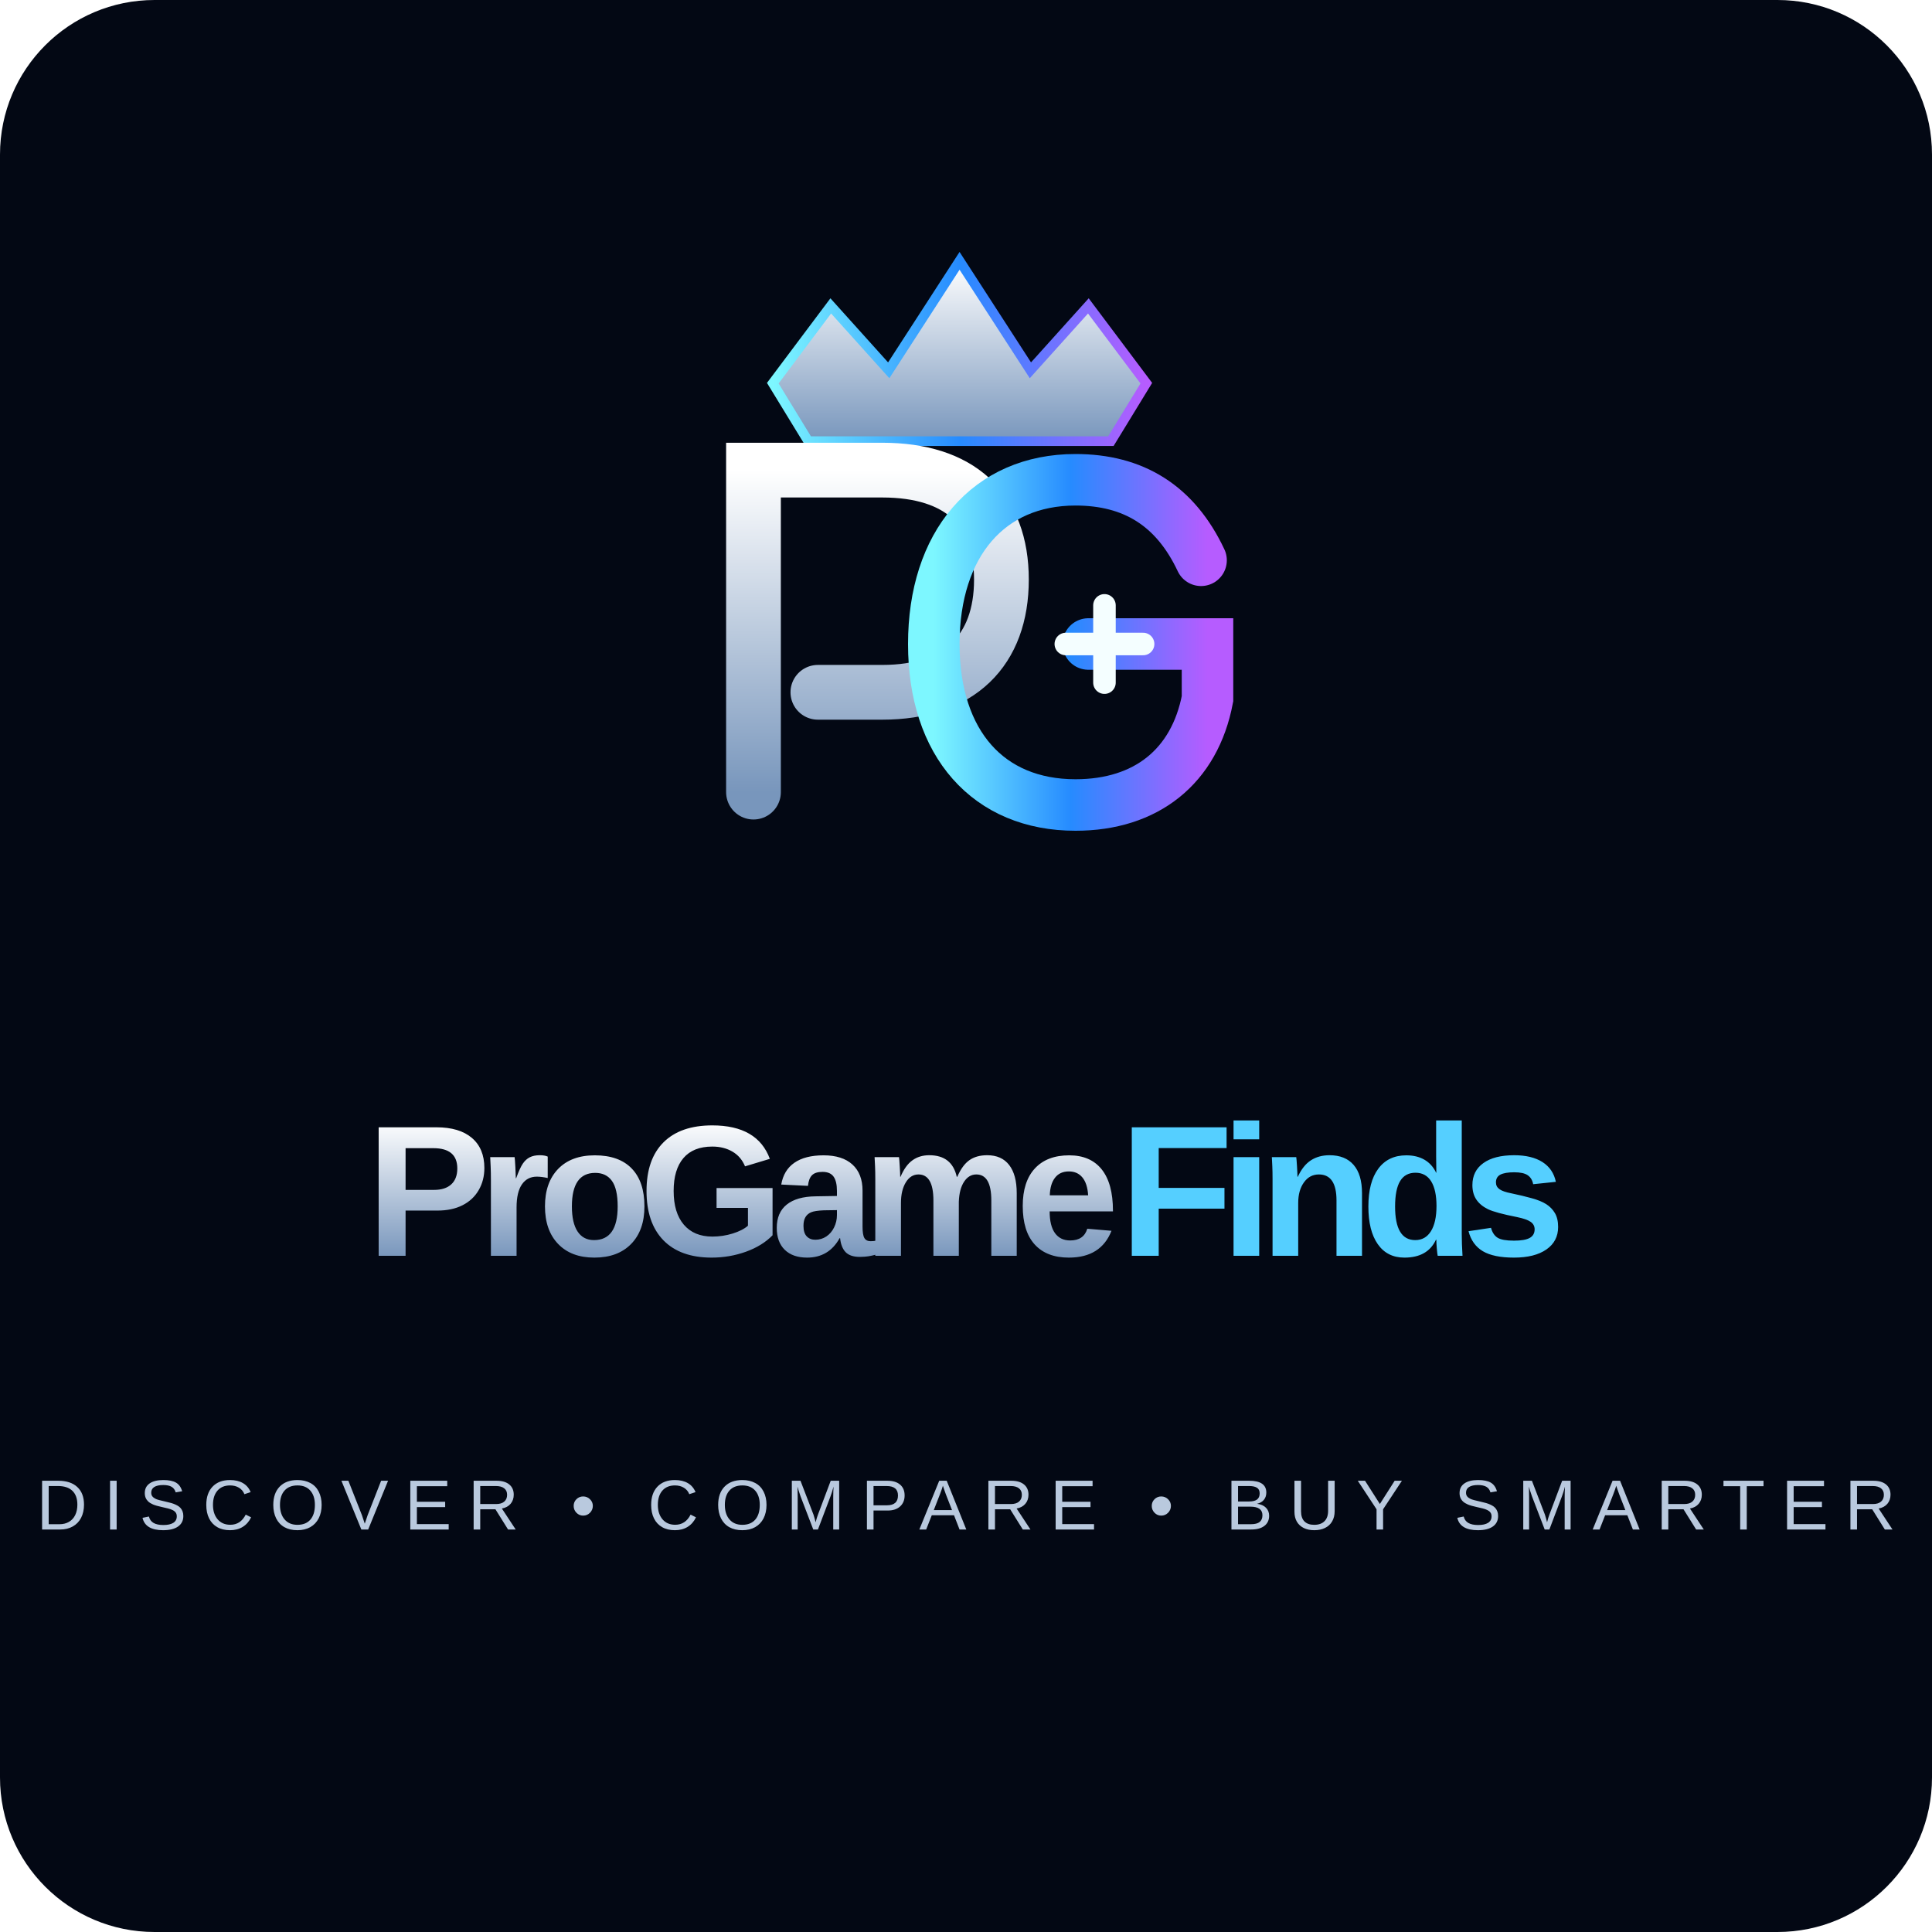
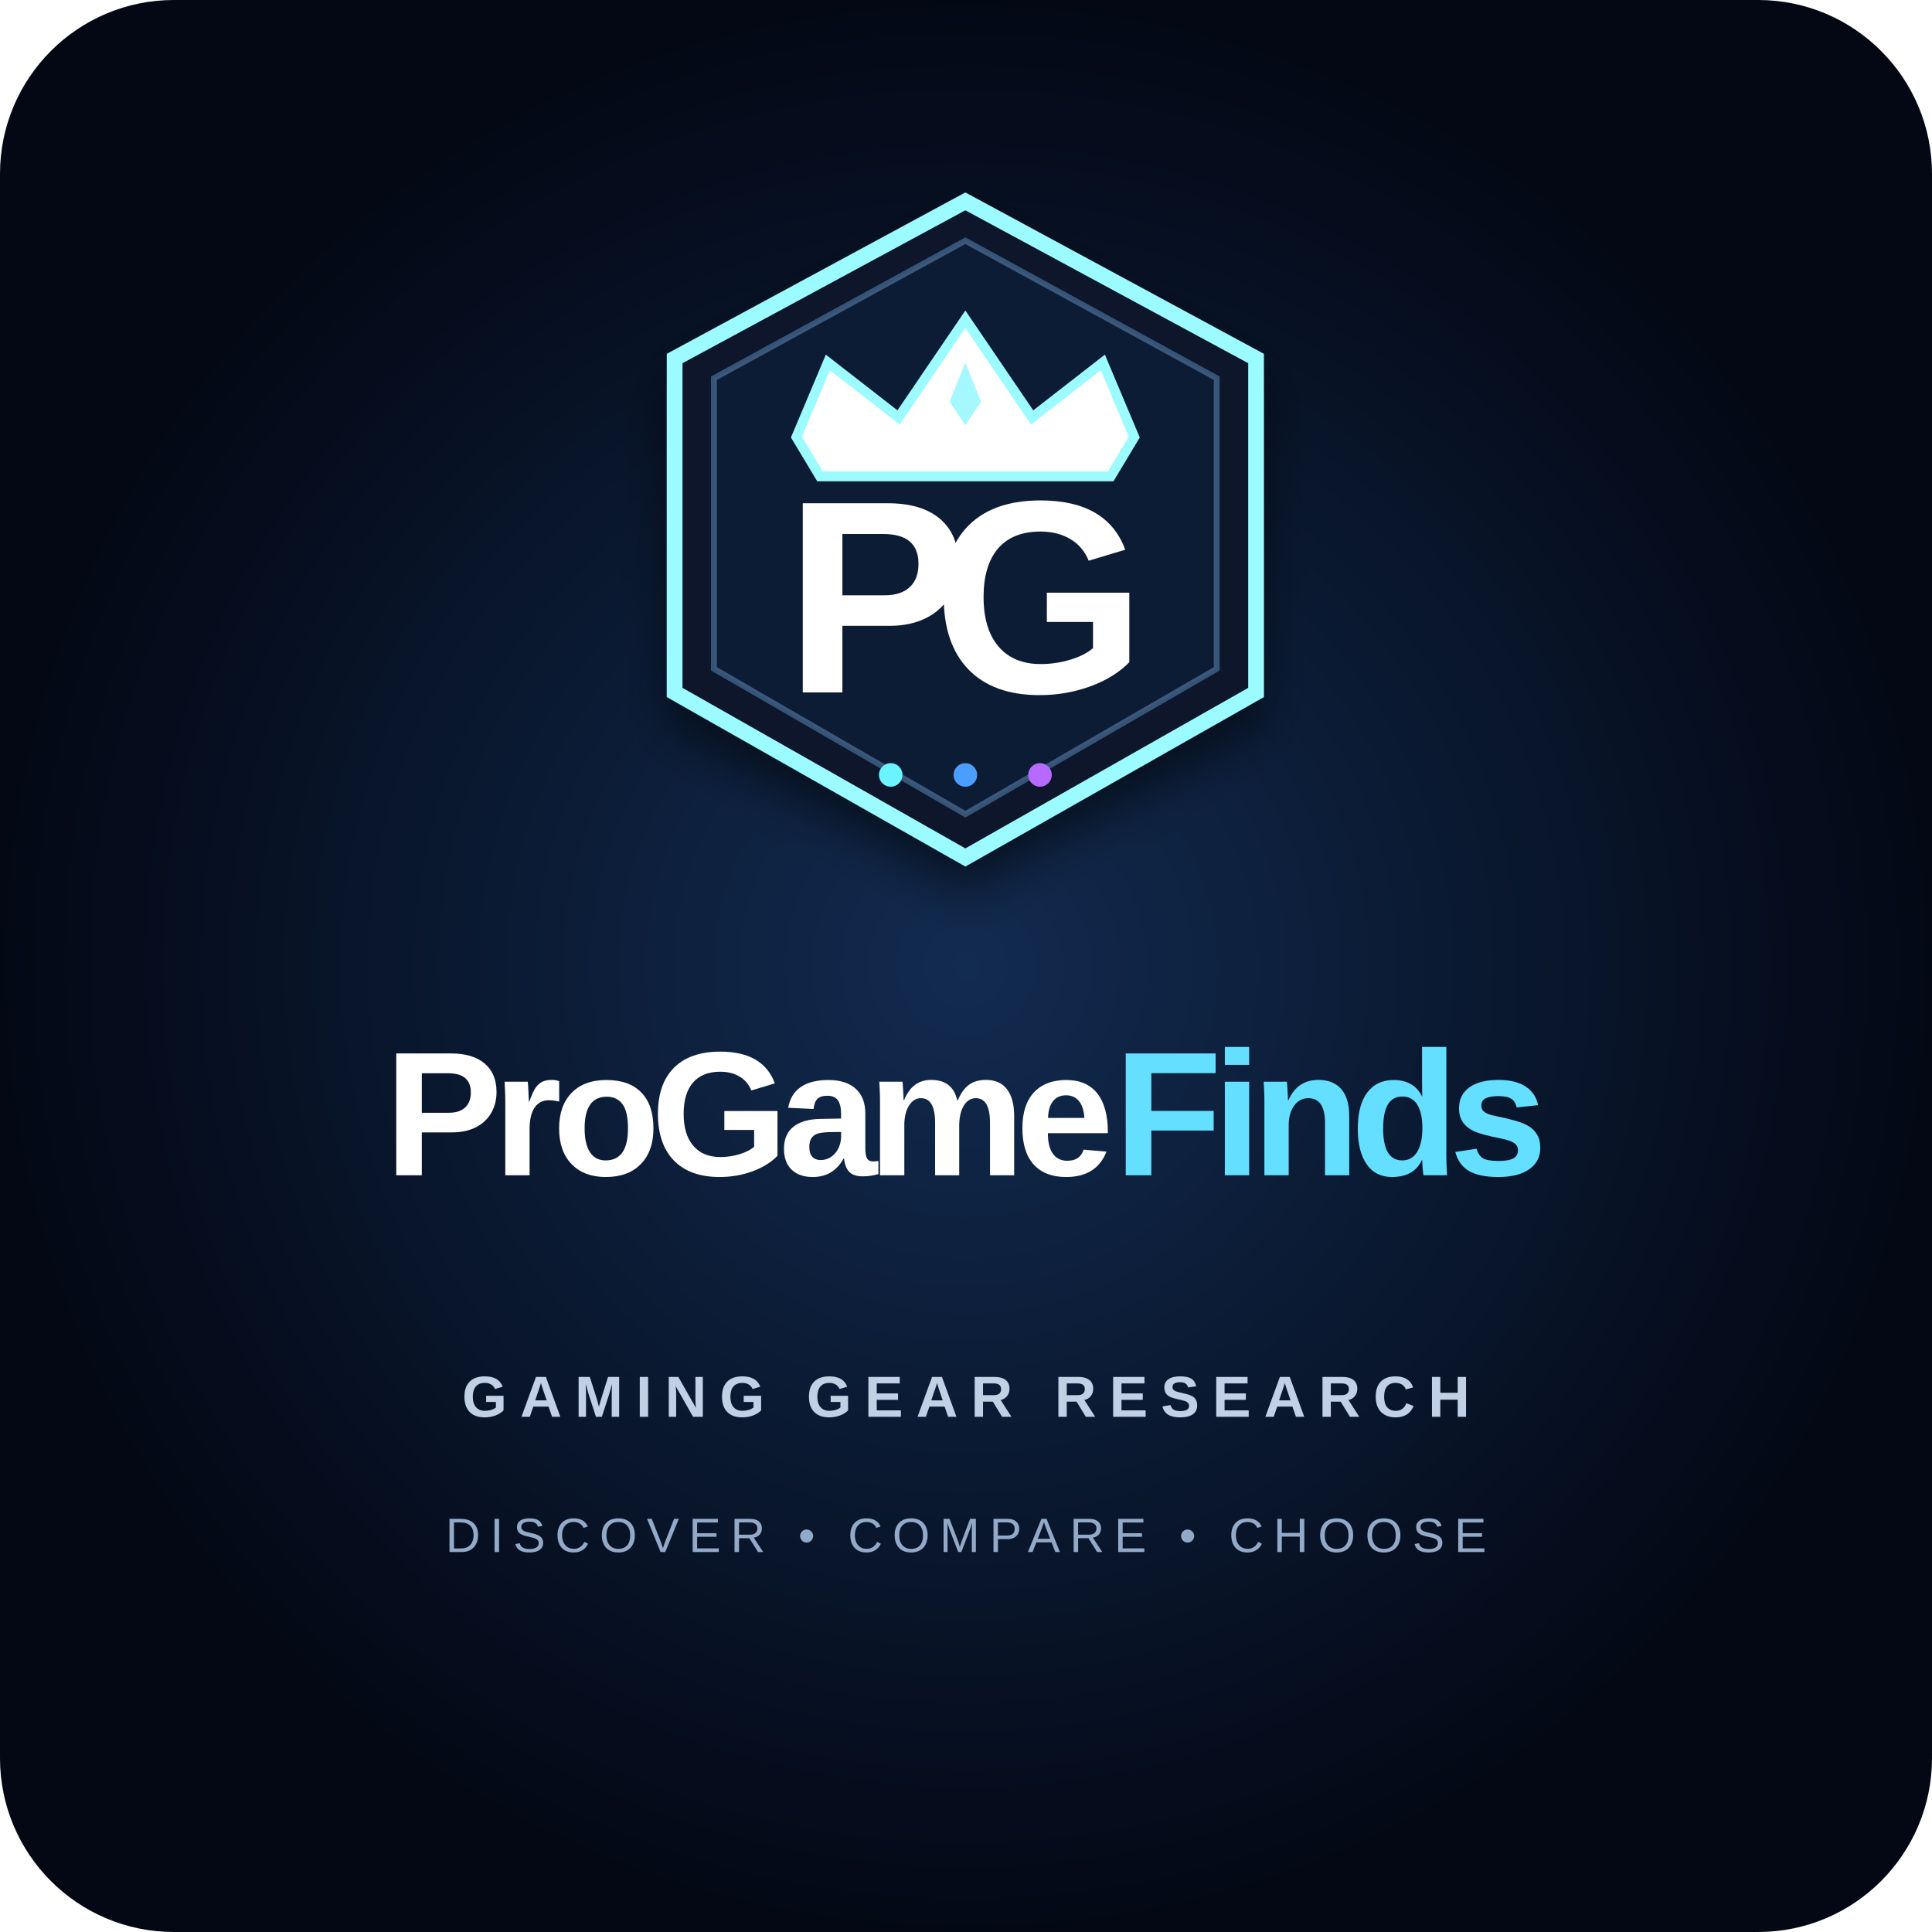
- <svg xmlns="http://www.w3.org/2000/svg" width="600" height="600" viewBox="0 0 600 600" role="img" aria-labelledby="t">
+ <svg xmlns="http://www.w3.org/2000/svg" width="600" height="600" viewBox="0 0 600 600" role="img" aria-labelledby="title desc">
  <defs>
-     <linearGradient id="n">
-       <stop stop-color="#7DF7FF" />
-       <stop offset=".5" stop-color="#268BFF" />
-       <stop offset="1" stop-color="#B65CFF" />
+     <linearGradient id="edge" x1="120" y1="66" x2="485" y2="445">
+       <stop stop-color="#9CFBFF" />
+       <stop offset=".48" stop-color="#287DFF" />
+       <stop offset="1" stop-color="#B56AFF" />
    </linearGradient>
-     <linearGradient id="s" x2="0" y2="1">
-       <stop stop-color="#FFF" />
-       <stop offset="1" stop-color="#7896BC" />
+     <linearGradient id="metal" x1="190" y1="120" x2="410" y2="400">
+       <stop stop-color="#FFFFFF" />
+       <stop offset=".3" stop-color="#CFE4FF" />
+       <stop offset=".58" stop-color="#7896BC" />
+       <stop offset=".82" stop-color="#F8FCFF" />
+       <stop offset="1" stop-color="#8CA8CE" />
    </linearGradient>
+     <linearGradient id="accent" x1="0" y1="0" x2="1" y2="0">
+       <stop stop-color="#64F5FF" />
+       <stop offset=".52" stop-color="#398EFF" />
+       <stop offset="1" stop-color="#B76BFF" />
+     </linearGradient>
+     <radialGradient id="bg">
+       <stop stop-color="#122B50" />
+       <stop offset="1" stop-color="#030814" />
+     </radialGradient>
+     <filter id="lift" x="-30%" y="-30%" width="160%" height="170%">
+       <feGaussianBlur in="SourceAlpha" stdDeviation="6" result="b" />
+       <feOffset dy="7" />
+       <feComponentTransfer>
+         <feFuncA type="linear" slope=".5" />
+       </feComponentTransfer>
+       <feMerge>
+         <feMergeNode />
+         <feMergeNode in="SourceGraphic" />
+       </feMerge>
+     </filter>
  </defs>
-   <rect width="600" height="600" rx="48" fill="#030814" />
-   <g transform="translate(170 55) scale(1.0)">
-     <path d="M70 64l18-24 18 20 22-34 22 34 18-20 18 24-11 18H81Z" fill="url(#s)" stroke="url(#n)" stroke-width="3" />
-     <path d="M64 191V91h40c24 0 37 12 37 34s-13 35-37 35H84" fill="none" stroke="url(#s)" stroke-width="17" stroke-linecap="round" />
-     <path d="M203 119c-8-17-21-25-39-25-27 0-44 20-44 51s17 50 44 50c22 0 37-12 41-33v-17h-37" fill="none" stroke="url(#n)" stroke-width="16" stroke-linecap="round" />
-     <path d="M161 145h24m-12-12v24" stroke="#F4FEFF" stroke-width="7" stroke-linecap="round" />
+   <rect width="600" height="600" rx="54" fill="url(#bg)" />
+   <g transform="translate(190 54) scale(1.22)" filter="url(#lift)">
+     <path d="M90 7 164 47V132L90 174 16 132V47Z" fill="#071329" stroke="url(#edge)" stroke-width="4" />
+     <path d="M90 17 154 52V126L90 163 26 126V52Z" fill="#B6D8FF" fill-opacity=".055" stroke="#8AC8FF" stroke-opacity=".35" stroke-width="1.5" />
+     <path d="M47 67 55 48 73 62 90 37 107 62 125 48 133 67 127 77H53Z" fill="url(#metal)" stroke="url(#edge)" stroke-width="2.5" />
+     <path d="M90 48 94 58 90 64 86 58Z" fill="#A6F8FF" />
+     <text x="90" y="132" text-anchor="middle" fill="url(#metal)" font-family="Arial,sans-serif" font-size="70" font-weight="900" letter-spacing="-9">PG</text>
+     <path d="M55 145H125" stroke="url(#accent)" stroke-width="3" stroke-linecap="round" />
+     <circle cx="71" cy="153" r="3" fill="#6BF4FF" />
+     <circle cx="90" cy="153" r="3" fill="#4A9EFF" />
+     <circle cx="109" cy="153" r="3" fill="#B76BFF" />
  </g>
-   <text x="300" y="390" text-anchor="middle" fill="url(#s)" font-family="Arial,sans-serif" font-size="58" font-weight="800" letter-spacing="-4">ProGame<tspan fill="#55CFFF">Finds</tspan>
+   <text x="300" y="365" text-anchor="middle" fill="url(#metal)" font-family="Arial,sans-serif" font-size="55" font-weight="900" letter-spacing="-3">ProGame<tspan fill="#65DFFF">Finds</tspan>
  </text>
-   <path d="M100 425H500" stroke="url(#n)" stroke-width="4" />
-   <text x="300" y="475" text-anchor="middle" fill="#B9C9DE" font-family="Arial,sans-serif" font-size="22" letter-spacing="5">DISCOVER • COMPARE • BUY SMARTER</text>
+   <path d="M105 394H495" stroke="url(#accent)" stroke-width="4" stroke-linecap="round" />
+   <text x="300" y="440" text-anchor="middle" fill="#C1D0E4" font-family="Arial,sans-serif" font-size="18" font-weight="700" letter-spacing="4">GAMING GEAR RESEARCH</text>
+   <text x="300" y="482" text-anchor="middle" fill="#93A9C8" font-family="Arial,sans-serif" font-size="15" letter-spacing="3">DISCOVER  •  COMPARE  •  CHOOSE</text>
</svg>
